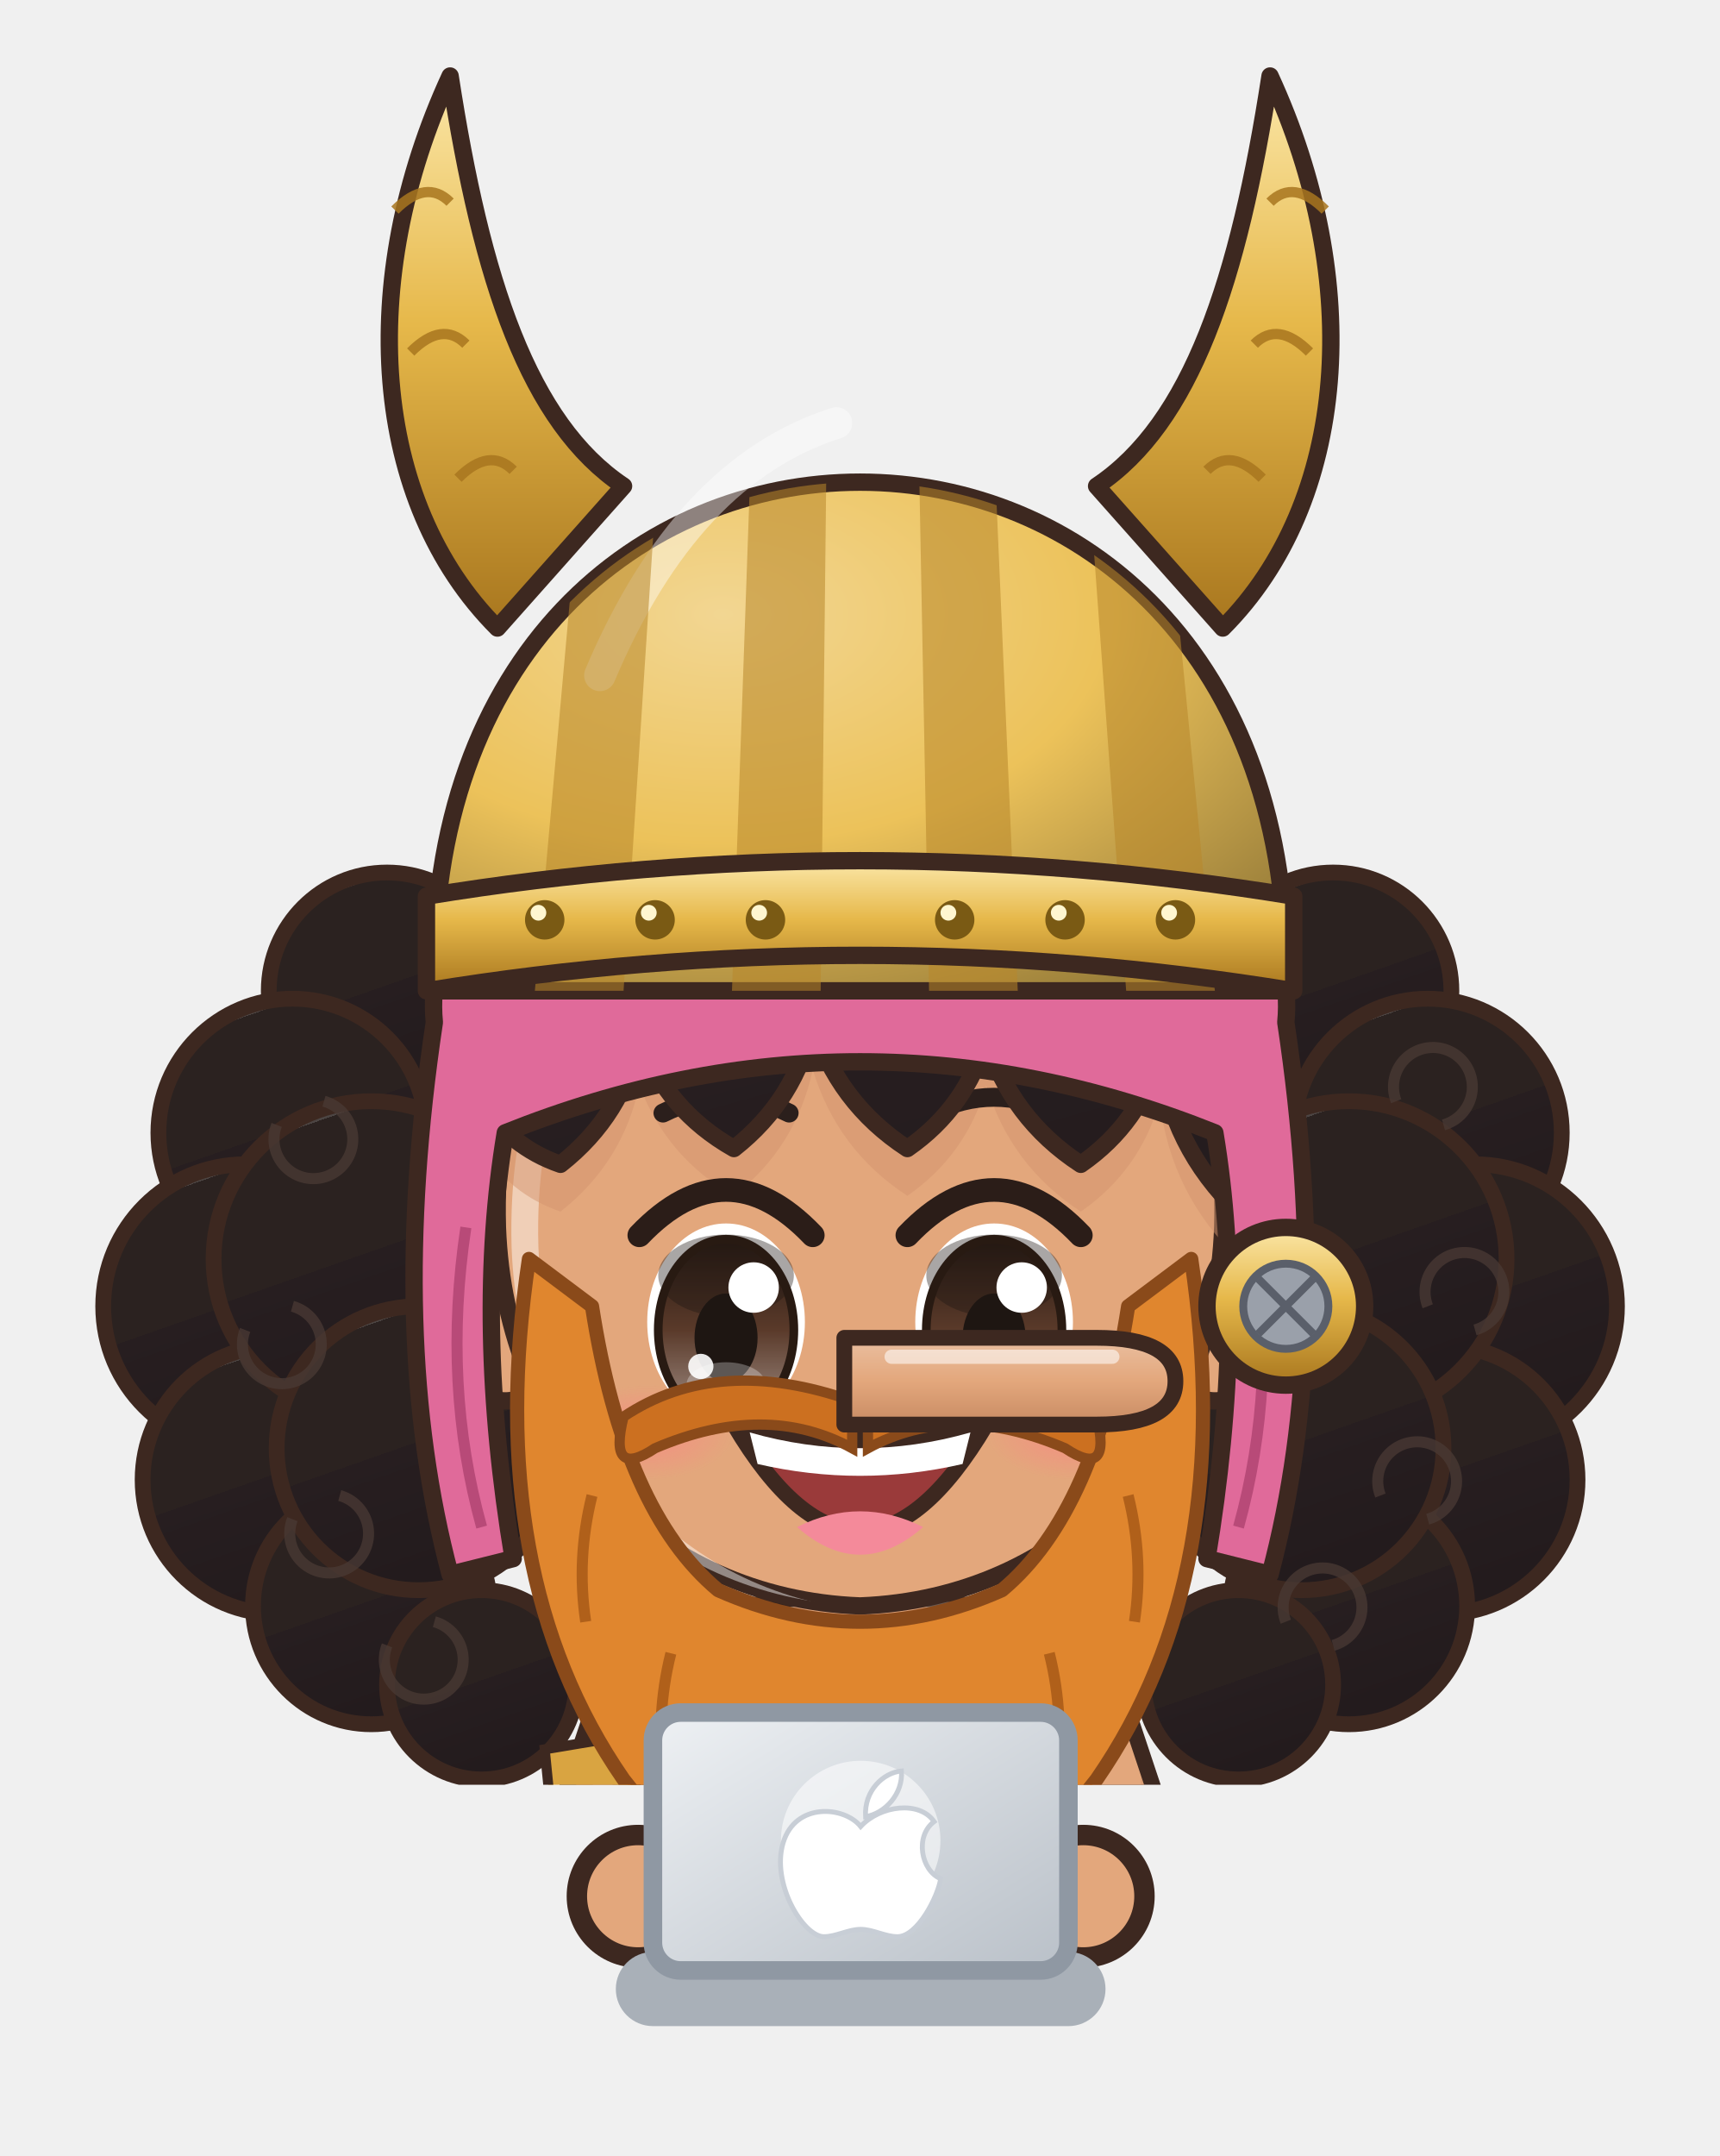
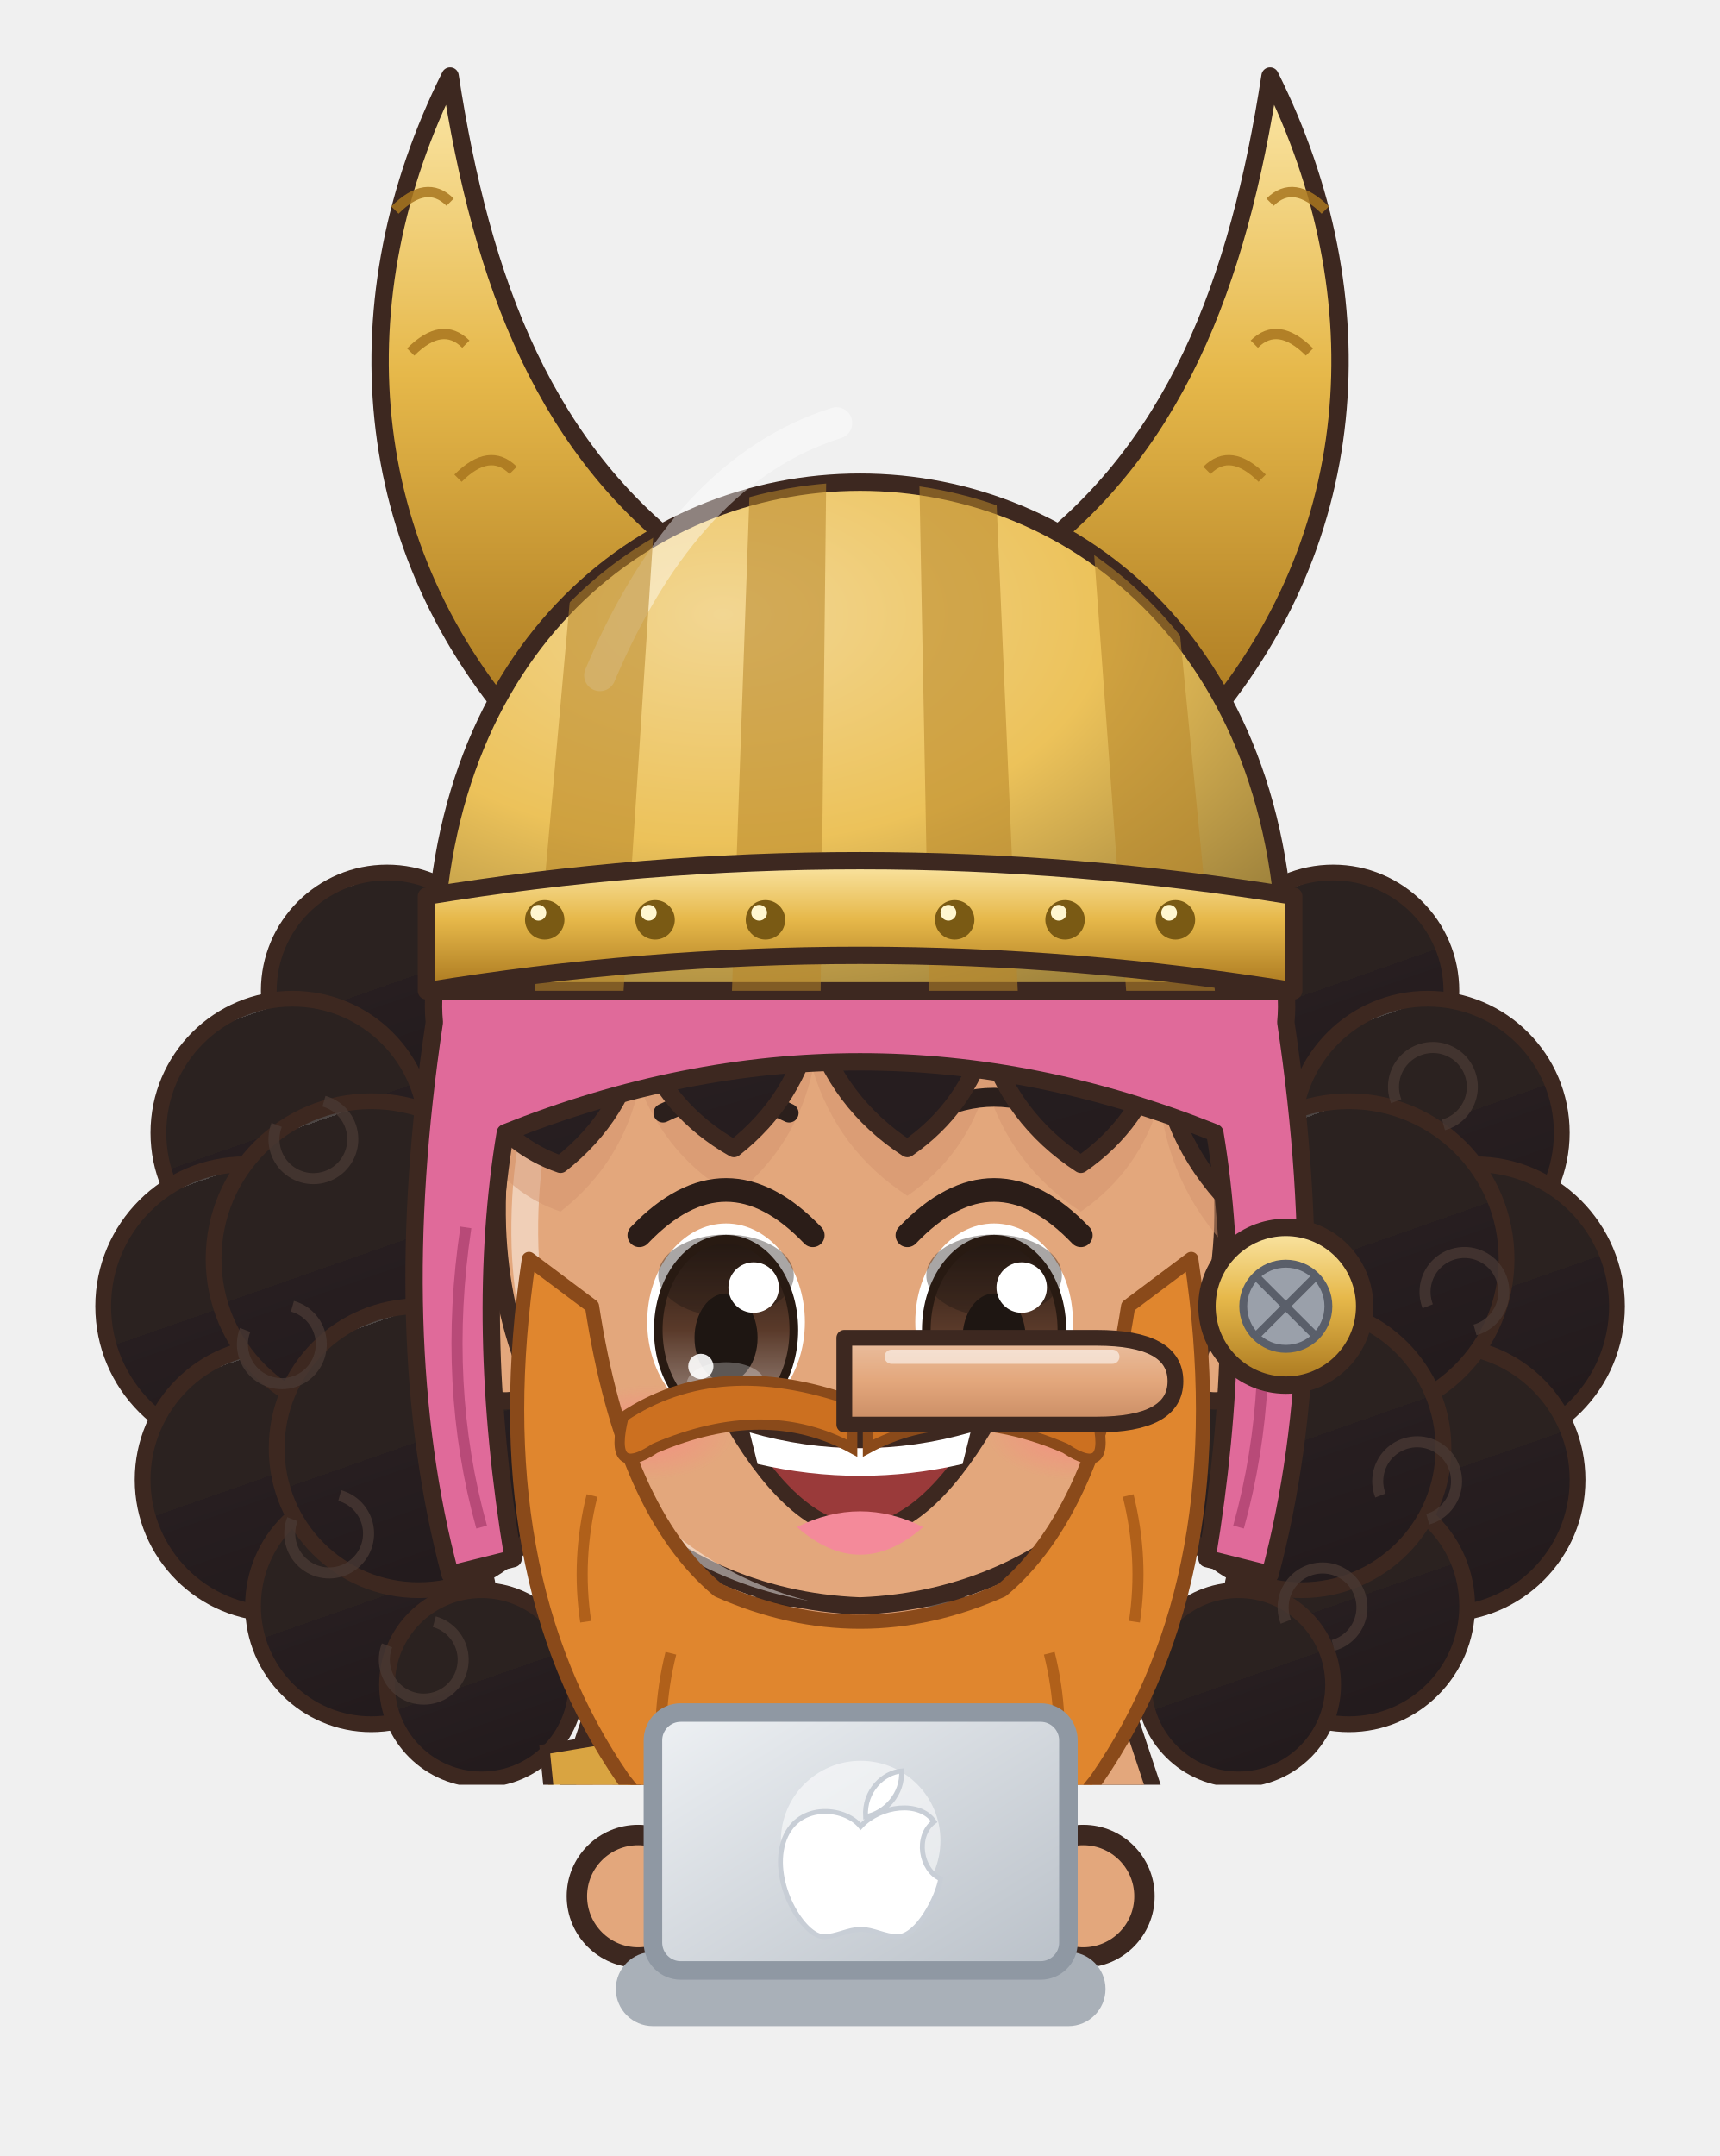
<svg xmlns="http://www.w3.org/2000/svg" viewBox="161.6 201.8 92.7 116.2" width="92.7" height="116.2">
  <svg x="161.6" y="201.8" viewBox="-120 -180 240 248.94" width="92.736" height="96.192">
    <defs>
      <linearGradient id="hair17" x1="0" y1="0" x2=".35" y2="1">
        <stop offset="0" stop-color="#4c4543" />
        <stop offset=".16" stop-color="#4c4543" />
        <stop offset=".16" stop-color="#2b2220" />
        <stop offset=".58" stop-color="#2b2220" />
        <stop offset=".58" stop-color="#271e20" />
        <stop offset="1" stop-color="#231b1d" />
      </linearGradient>
      <radialGradient id="skin17" cx=".4" cy=".32" r=".85">
        <stop offset="0" stop-color="#e3a77c" />
        <stop offset=".84" stop-color="#e3a77c" />
        <stop offset=".84" stop-color="#db9e75" />
        <stop offset="1" stop-color="#db9e75" />
      </radialGradient>
      <linearGradient id="cloth17" x1="0" y1="0" x2=".45" y2="1">
        <stop offset="0" stop-color="#e7b590" />
        <stop offset=".16" stop-color="#e7b590" />
        <stop offset=".16" stop-color="#e3a77c" />
        <stop offset=".6" stop-color="#e3a77c" />
        <stop offset=".6" stop-color="#be8b6b" />
        <stop offset="1" stop-color="#ae7f62" />
      </linearGradient>
      <linearGradient id="iris17" x1="0" y1="0" x2="0" y2="1">
        <stop offset="0" stop-color="#281a12" />
        <stop offset=".5" stop-color="#5a3a2a" />
        <stop offset="1" stop-color="#a49289" />
      </linearGradient>
      <linearGradient id="gold17" x1="0" y1="0" x2="1" y2="1">
        <stop offset="0" stop-color="#f6d27a" />
        <stop offset=".55" stop-color="#d9a63a" />
        <stop offset="1" stop-color="#a8761e" />
      </linearGradient>
      <linearGradient id="steel17" x1="0" y1="0" x2="1" y2="1">
        <stop offset="0" stop-color="#e4e8ee" />
        <stop offset=".5" stop-color="#9aa3ad" />
        <stop offset="1" stop-color="#5a606a" />
      </linearGradient>
      <linearGradient id="beard17" x1="0" y1="0" x2="0" y2="1">
        <stop offset="0" stop-color="#e6e6ea" />
        <stop offset="1" stop-color="#b8b8c2" />
      </linearGradient>
      <radialGradient id="hawkiris17" cx=".45" cy=".4" r=".7">
        <stop offset="0" stop-color="#ffe27a" />
        <stop offset=".6" stop-color="#e8a52a" />
        <stop offset="1" stop-color="#9a5a12" />
      </radialGradient>
      <linearGradient id="straw17" x1="0" y1="0" x2=".3" y2="1">
        <stop offset="0" stop-color="#ffe7aa" />
        <stop offset=".16" stop-color="#ffe7aa" />
        <stop offset=".16" stop-color="#ffe39a" />
        <stop offset=".58" stop-color="#ffe39a" />
        <stop offset=".58" stop-color="#e9b456" />
        <stop offset="1" stop-color="#d6a54f" />
      </linearGradient>
      <radialGradient id="blush17">
        <stop offset="0" stop-color="#ff7f86" stop-opacity=".9" />
        <stop offset="1" stop-color="#ff7f86" stop-opacity="0" />
      </radialGradient>
      <pattern id="stripe17" width="12" height="10" patternUnits="userSpaceOnUse">
        <rect width="6" height="10" fill="#e05a7a" />
        <rect x="6" width="6" height="10" fill="#5a3aa0" />
      </pattern>
      <clipPath id="face17">
        <path d="M -46,-4 C -47,-38 -25,-55 0,-55 C 25,-55 47,-38 46,-4 C 45,23 26,43 0,44 C -26,43 -45,23 -46,-4 Z" />
      </clipPath>
      <clipPath id="torso17">
        <path d="M -30,50 C -34,68 -28,94 -26,124 L 26,124 C 28,94 34,68 30,50 C 18,40 -18,40 -30,50 Z" />
      </clipPath>
    </defs>
    <ellipse cx="0" cy="208" rx="42" ry="7" fill="#000000" opacity=".16" />
    <g transform="translate(0,44.0) scale(1.100,1.100) translate(0,-44)">
      <circle cx="-60" cy="-34" r="15" fill="url(#hair17)" stroke="#3d2820" stroke-width="2" stroke-linejoin="round" />
      <circle cx="-72" cy="-16" r="17" fill="url(#hair17)" stroke="#3d2820" stroke-width="2" stroke-linejoin="round" />
      <circle cx="-78" cy="6" r="18" fill="url(#hair17)" stroke="#3d2820" stroke-width="2" stroke-linejoin="round" />
      <circle cx="-74" cy="28" r="17" fill="url(#hair17)" stroke="#3d2820" stroke-width="2" stroke-linejoin="round" />
      <circle cx="-62" cy="44" r="15" fill="url(#hair17)" stroke="#3d2820" stroke-width="2" stroke-linejoin="round" />
      <circle cx="-48" cy="54" r="12" fill="url(#hair17)" stroke="#3d2820" stroke-width="2" stroke-linejoin="round" />
      <circle cx="-62" cy="0" r="20" fill="url(#hair17)" stroke="#3d2820" stroke-width="2" stroke-linejoin="round" />
      <circle cx="-56" cy="24" r="18" fill="url(#hair17)" stroke="#3d2820" stroke-width="2" stroke-linejoin="round" />
      <path d="M -68,-20 a 5,5 0 1 1 -6,3" stroke="#4a3a34" stroke-width="1.4" fill="none" opacity=".75" />
      <path d="M -72,6 a 5,5 0 1 1 -6,3" stroke="#4a3a34" stroke-width="1.4" fill="none" opacity=".75" />
      <path d="M -66,30 a 5,5 0 1 1 -6,3" stroke="#4a3a34" stroke-width="1.4" fill="none" opacity=".75" />
      <path d="M -54,46 a 5,5 0 1 1 -6,3" stroke="#4a3a34" stroke-width="1.4" fill="none" opacity=".75" />
      <circle cx="60" cy="-34" r="15" fill="url(#hair17)" stroke="#3d2820" stroke-width="2" stroke-linejoin="round" />
      <circle cx="72" cy="-16" r="17" fill="url(#hair17)" stroke="#3d2820" stroke-width="2" stroke-linejoin="round" />
      <circle cx="78" cy="6" r="18" fill="url(#hair17)" stroke="#3d2820" stroke-width="2" stroke-linejoin="round" />
      <circle cx="74" cy="28" r="17" fill="url(#hair17)" stroke="#3d2820" stroke-width="2" stroke-linejoin="round" />
      <circle cx="62" cy="44" r="15" fill="url(#hair17)" stroke="#3d2820" stroke-width="2" stroke-linejoin="round" />
      <circle cx="48" cy="54" r="12" fill="url(#hair17)" stroke="#3d2820" stroke-width="2" stroke-linejoin="round" />
      <circle cx="62" cy="0" r="20" fill="url(#hair17)" stroke="#3d2820" stroke-width="2" stroke-linejoin="round" />
      <circle cx="56" cy="24" r="18" fill="url(#hair17)" stroke="#3d2820" stroke-width="2" stroke-linejoin="round" />
      <path d="M 68,-20 a 5,5 0 1 1 6,3" stroke="#4a3a34" stroke-width="1.4" fill="none" opacity=".75" />
      <path d="M 72,6 a 5,5 0 1 1 6,3" stroke="#4a3a34" stroke-width="1.4" fill="none" opacity=".75" />
      <path d="M 66,30 a 5,5 0 1 1 6,3" stroke="#4a3a34" stroke-width="1.4" fill="none" opacity=".75" />
      <path d="M 54,46 a 5,5 0 1 1 6,3" stroke="#4a3a34" stroke-width="1.4" fill="none" opacity=".75" />
    </g>
    <g transform="translate(0,205) scale(1,1) translate(0,-205)">
      <path d="M -24,118 Q -32,150 -25,176 L -1,176 Q 6,150 -2,118 Z" fill="url(#stripe17)" stroke="#3d2820" stroke-width="2.2" stroke-linejoin="round" />
      <path d="M -22,172 Q -24,186.0 -22,200 L -4,200 Q -2,186.0 -4,172 Z" fill="#8a5a3a" stroke="#3d2820" stroke-width="2.2" stroke-linejoin="round" />
      <path d="M -18,176 L -18,196" stroke="#ffffff" stroke-width="2" opacity=".18" />
      <path d="M -30.5,172.0 L -23.0,181.1 L -18.0,177.3 L -13.0,180.6 L -8.0,177.2 L -3.0,181.7 L 4.5,172.0 L -3.0,165.3 L -8.0,167.9 L -13.0,164.3 L -18.0,168.0 L -23.0,164.9 Z" fill="#c9a878" stroke="#887251" stroke-width="1.5" stroke-linejoin="round" />
      <path d="M -25.0,170.4 q 2.0,3.0 4.0,4.0" stroke="#887251" stroke-width="1.1" fill="none" opacity=".55" />
      <path d="M -23.0,174.7 l 4.0,0.0" stroke="#dbc6a7" stroke-width="1.6" stroke-linecap="round" opacity=".7" />
      <path d="M -10.0,170.2 q 2.0,3.0 4.0,4.0" stroke="#887251" stroke-width="1.1" fill="none" opacity=".55" />
      <ellipse cx="-13" cy="205" rx="14" ry="7" fill="#8a5a3a" stroke="#3d2820" stroke-width="2.2" stroke-linejoin="round" />
      <ellipse cx="-17" cy="202.5" rx="5" ry="2" fill="#ffffff" opacity=".3" />
      <path d="M 2,118 Q -6,150 1,176 L 25,176 Q 32,150 24,118 Z" fill="url(#stripe17)" stroke="#3d2820" stroke-width="2.2" stroke-linejoin="round" />
      <path d="M 4,172 Q 2,186.0 4,200 L 22,200 Q 24,186.0 22,172 Z" fill="#8a5a3a" stroke="#3d2820" stroke-width="2.2" stroke-linejoin="round" />
      <path d="M 8,176 L 8,196" stroke="#ffffff" stroke-width="2" opacity=".18" />
      <path d="M -4.5,172.0 L 3.0,179.9 L 8.0,177.0 L 13.0,180.4 L 18.0,177.1 L 23.0,181.0 L 30.5,172.0 L 23.0,165.3 L 18.0,167.7 L 13.0,165.2 L 8.0,167.4 L 3.0,164.7 Z" fill="#c9a878" stroke="#887251" stroke-width="1.5" stroke-linejoin="round" />
      <path d="M 1.0,169.5 q 2.0,3.0 4.0,4.0" stroke="#887251" stroke-width="1.1" fill="none" opacity=".55" />
      <path d="M 3.0,174.7 l 4.0,0.0" stroke="#dbc6a7" stroke-width="1.6" stroke-linecap="round" opacity=".7" />
      <path d="M 16.0,173.2 q 2.0,3.0 4.0,4.0" stroke="#887251" stroke-width="1.1" fill="none" opacity=".55" />
      <ellipse cx="13" cy="205" rx="14" ry="7" fill="#8a5a3a" stroke="#3d2820" stroke-width="2.2" stroke-linejoin="round" />
      <ellipse cx="9" cy="202.5" rx="5" ry="2" fill="#ffffff" opacity=".3" />
      <path d="M -30,50 C -34,68 -28,94 -26,124 L 26,124 C 28,94 34,68 30,50 C 18,40 -18,40 -30,50 Z" fill="url(#skin17)" stroke="#3d2820" stroke-width="2.2" stroke-linejoin="round" />
      <path d="M -8,72 Q -6,82 -8,92 M 8,72 Q 6,82 8,92" stroke="#b18060" stroke-width="1.6" fill="none" />
      <g clip-path="url(#torso17)">
        <path d="M -30,50 C -34,68 -28,94 -26,124 L 26,124 C 28,94 34,68 30,50 C 18,40 -18,40 -30,50 Z" transform="translate(4,3)" fill="none" stroke="#ffffff" stroke-width="5" opacity=".3" />
        <path d="M -30,50 C -34,68 -28,94 -26,124 L 26,124 C 28,94 34,68 30,50 C 18,40 -18,40 -30,50 Z" transform="translate(-6,-2)" fill="none" stroke="#000000" stroke-width="9" opacity=".13" />
      </g>
      <path d="M -22,60 Q -12,70 -2,64 M 2,64 Q 12,70 22,60" stroke="#b18060" stroke-width="1.6" fill="none" stroke-linecap="round" />
      <path d="M 0,70 L 0,98 M -8,78 Q -4,80 -1,78 M 1,78 Q 4,80 8,78 M -8,88 Q -4,90 -1,88 M 1,88 Q 4,90 8,88" stroke="#b18060" stroke-width="1.2" fill="none" opacity=".75" />
      <path d="M -16,46 L -14,104" stroke="#3d2820" stroke-width="8" />
      <path d="M -16,46 L -14,104" stroke="#5a3aa0" stroke-width="5" />
      <path d="M 16,46 L 14,104" stroke="#3d2820" stroke-width="8" />
      <path d="M 16,46 L 14,104" stroke="#5a3aa0" stroke-width="5" />
      <rect x="-29" y="103" width="58" height="10" fill="#1f1d26" stroke="#3d2820" stroke-width="1.8" />
      <rect x="-6" y="102" width="12" height="12" rx="1.5" fill="none" stroke="#e6c25a" stroke-width="2.4" />
      <path d="M -26,48 L 30,112" stroke="#3d2820" stroke-width="7" stroke-linecap="round" />
      <path d="M -26,48 L 30,112" stroke="#9aa0aa" stroke-width="4.4" stroke-linecap="round" />
      <path d="M 20,104 L 36,116" stroke="#8a8f9a" stroke-width="2.4" />
      <ellipse cx="38" cy="126" rx="11" ry="12" fill="#d0402c" stroke="#3d2820" stroke-width="1.8" stroke-linejoin="round" />
      <path d="M 30,120 Q 38,116 46,120" stroke="#8a2a1a" stroke-width="1.6" fill="none" />
      <path d="M -28,54 L -38,84 L -31,102" stroke="#3d2820" stroke-width="17" fill="none" stroke-linecap="round" stroke-linejoin="round" />
      <path d="M -28,54 L -38,84 L -31,102" stroke="url(#skin17)" stroke-width="12.6" fill="none" stroke-linecap="round" stroke-linejoin="round" />
      <path d="M -28,54 L -38,84 L -31,102" transform="translate(-2.6,-1)" stroke="#ffffff" stroke-width="2.6" fill="none" stroke-linecap="round" stroke-linejoin="round" opacity=".28" />
      <path d="M -25.3,95.6 L -39.5,101.2" stroke="#3d2820" stroke-width="8.4" stroke-linecap="round" />
      <path d="M -25.3,95.6 L -39.5,101.2" stroke="#1f1d26" stroke-width="6" stroke-linecap="round" />
      <circle cx="-27.7" cy="96.6" r="1.3" fill="#c9ced6" />
      <circle cx="-32.4" cy="98.4" r="1.3" fill="#c9ced6" />
      <circle cx="-37.1" cy="100.2" r="1.3" fill="#c9ced6" />
      <path d="M 28,54 L 38,84 L 31,102" stroke="#3d2820" stroke-width="17" fill="none" stroke-linecap="round" stroke-linejoin="round" />
      <path d="M 28,54 L 38,84 L 31,102" stroke="url(#skin17)" stroke-width="12.6" fill="none" stroke-linecap="round" stroke-linejoin="round" />
      <path d="M 28,54 L 38,84 L 31,102" transform="translate(-2.6,-1)" stroke="#ffffff" stroke-width="2.6" fill="none" stroke-linecap="round" stroke-linejoin="round" opacity=".28" />
      <path d="M 39.5,101.2 L 25.3,95.6" stroke="#3d2820" stroke-width="8.4" stroke-linecap="round" />
      <path d="M 39.5,101.2 L 25.3,95.6" stroke="#1f1d26" stroke-width="6" stroke-linecap="round" />
      <circle cx="37.1" cy="100.2" r="1.3" fill="#c9ced6" />
      <circle cx="32.4" cy="98.4" r="1.3" fill="#c9ced6" />
      <circle cx="27.7" cy="96.6" r="1.3" fill="#c9ced6" />
      <circle cx="-31" cy="102" r="8.5" fill="url(#skin17)" stroke="#3d2820" stroke-width="2.2" />
      <circle cx="31" cy="102" r="8.5" fill="url(#skin17)" stroke="#3d2820" stroke-width="2.2" />
      <path d="M -44,64 L -32,62 L -31,72 L -43,74 Z" fill="#d9a441" stroke="#3d2820" stroke-width="1.4" />
      <path d="M -10,34 L 10,34 L 9,46 Q 0,50 -9,46 Z" fill="#db9e75" />
    </g>
    <g transform="translate(0,44.0) scale(1.100,1.100) translate(0,-44)">
      <ellipse cx="-45" cy="8" rx="7" ry="10" fill="url(#skin17)" stroke="#3d2820" stroke-width="2.2" stroke-linejoin="round" />
      <ellipse cx="45" cy="8" rx="7" ry="10" fill="url(#skin17)" stroke="#3d2820" stroke-width="2.2" stroke-linejoin="round" />
      <path d="M -46,-4 C -47,-38 -25,-55 0,-55 C 25,-55 47,-38 46,-4 C 45,23 26,43 0,44 C -26,43 -45,23 -46,-4 Z" fill="url(#skin17)" stroke="#3d2820" stroke-width="2.2" stroke-linejoin="round" />
      <g clip-path="url(#face17)">
        <path d="M -46,-4 C -47,-38 -25,-55 0,-55 C 25,-55 47,-38 46,-4 C 45,23 26,43 0,44 C -26,43 -45,23 -46,-4 Z" transform="translate(3.5,2.5)" fill="none" stroke="#ffffff" stroke-width="3.4" opacity=".45" />
      </g>
      <g clip-path="url(#face17)">
        <path d="M -53,14 C -60,-46 -28,-72 0,-72 C 28,-72 60,-46 53,14 L 48,-6 Q 39.4,-14.2 38,-26 Q 35.5,-17.2 28,-12 Q 19.1,-17.8 16,-28 Q 13.5,-19.2 6,-14 Q -2.9,-19.8 -6,-30 Q -8.1,-20.2 -16,-14 Q -24.5,-18.8 -28,-28 Q -30.1,-18.2 -38,-12 Q -44.4,-14.2 -48,-20 Q -44.4,-2.1 -53,14 Z" transform="translate(0,6)" fill="#d3946e" opacity=".5" />
      </g>
      <ellipse cx="-17" cy="8" rx="10" ry="12.5" fill="#ffffff" />
      <ellipse cx="-17" cy="9" rx="8.6" ry="11.5" fill="url(#iris17)" />
      <ellipse cx="-17" cy="2.1" rx="8.6" ry="5.2" fill="#1e1612" opacity=".38" />
      <ellipse cx="-17" cy="9" rx="8.6" ry="11.5" fill="none" stroke="#281a12" stroke-width="1.1" />
      <ellipse cx="-17" cy="10" rx="4" ry="5.625" fill="#1e1612" />
      <ellipse cx="-17" cy="15.9" rx="5" ry="2.8" fill="#ffffff" opacity=".28" />
      <circle cx="-13.5" cy="3.625" r="3.2" fill="#ffffff" />
      <circle cx="-20.2" cy="13.625" r="1.6" fill="#ffffff" opacity=".9" />
      <path d="M -28,-3.0 Q -17,-14.5 -6,-3.0" stroke="#2b1d18" stroke-width="3" fill="none" stroke-linecap="round" />
      <path d="M -25,-18.5 Q -17,-22.5 -9,-18.5" stroke="#2b1f1c" stroke-width="2.4" fill="none" stroke-linecap="round" />
      <ellipse cx="17" cy="8" rx="10" ry="12.5" fill="#ffffff" />
      <ellipse cx="17" cy="9" rx="8.6" ry="11.5" fill="url(#iris17)" />
      <ellipse cx="17" cy="2.1" rx="8.6" ry="5.2" fill="#1e1612" opacity=".38" />
      <ellipse cx="17" cy="9" rx="8.6" ry="11.5" fill="none" stroke="#281a12" stroke-width="1.1" />
      <ellipse cx="17" cy="10" rx="4" ry="5.625" fill="#1e1612" />
      <ellipse cx="17" cy="15.9" rx="5" ry="2.8" fill="#ffffff" opacity=".28" />
      <circle cx="20.5" cy="3.625" r="3.2" fill="#ffffff" />
      <circle cx="13.8" cy="13.625" r="1.6" fill="#ffffff" opacity=".9" />
      <path d="M 6,-3.0 Q 17,-14.5 28,-3.0" stroke="#2b1d18" stroke-width="3" fill="none" stroke-linecap="round" />
      <path d="M 9,-18.5 Q 17,-22.5 25,-18.5" stroke="#2b1f1c" stroke-width="2.4" fill="none" stroke-linecap="round" />
      <path d="M -16,21 Q 0,48 16,21 Q 0,25 -16,21 Z" fill="#9a3a3a" stroke="#3d2820" stroke-width="2" stroke-linejoin="round" />
      <path d="M -8,34 Q 0,41 8,34 Q 0,30 -8,34 Z" fill="#f48a9a" />
      <path d="M -14,22 Q 0,26 14,22 L 13,26 Q 0,29 -13,26 Z" fill="#ffffff" />
      <ellipse cx="-27" cy="22" rx="11" ry="6" fill="url(#blush17)" opacity="0.70" />
      <ellipse cx="27" cy="22" rx="11" ry="6" fill="url(#blush17)" opacity="0.70" />
      <path d="M -42,0 Q -48,40 -30,66 Q -16,84 0,92 Q 16,84 30,66 Q 48,40 42,0 L 34,6 Q 30,32 18,42 Q 0,50 -18,42 Q -30,32 -34,6 Z" fill="#e0862e" stroke="#8a4a1a" stroke-width="1.8" stroke-linejoin="round" />
      <path d="M -1,24 Q -12,18 -26,24 Q -32,28 -30,20 Q -18,12 -1,18 Z M 1,24 Q 12,18 26,24 Q 32,28 30,20 Q 18,12 1,18 Z" fill="#cc7020" stroke="#8a4a1a" stroke-width="1.3" />
      <path d="M -34,30 q -2,8 -0.8,16" stroke="#b0601a" stroke-width="1.4" fill="none" />
      <path d="M -24,50 q -2,8 -0.8,16" stroke="#b0601a" stroke-width="1.4" fill="none" />
      <path d="M -10,62 q -1,8 -0.4,16" stroke="#b0601a" stroke-width="1.4" fill="none" />
      <path d="M 10,62 q 1,8 0.4,16" stroke="#b0601a" stroke-width="1.4" fill="none" />
      <path d="M 24,50 q 2,8 0.8,16" stroke="#b0601a" stroke-width="1.4" fill="none" />
      <path d="M 34,30 q 2,8 0.8,16" stroke="#b0601a" stroke-width="1.4" fill="none" />
      <path d="M 0,68 q 0,8 0.0,16" stroke="#b0601a" stroke-width="1.4" fill="none" />
      <defs>
        <linearGradient id="ns17" x1="0" y1="0" x2="0" y2="1">
          <stop offset="0" stop-color="#eabfa0" />
          <stop offset=".5" stop-color="#e3a77c" />
          <stop offset="1" stop-color="#c88b63" />
        </linearGradient>
      </defs>
      <path d="M -2,10 L 30,10 Q 40,10 40,15.5 Q 40,21 30,21 L -2,21 Z" fill="url(#ns17)" stroke="#3d2820" stroke-width="2" stroke-linejoin="round" />
      <path d="M -2,10.6 L -2,20.4" stroke="url(#ns17)" stroke-width="3" />
      <path d="M 4,12.4 L 32,12.4" stroke="#ffffff" stroke-width="1.8" stroke-linecap="round" opacity=".55" />
      <path d="M -53,14 C -60,-46 -28,-72 0,-72 C 28,-72 60,-46 53,14 L 48,-6 Q 39.4,-14.2 38,-26 Q 35.5,-17.2 28,-12 Q 19.1,-17.8 16,-28 Q 13.5,-19.2 6,-14 Q -2.9,-19.8 -6,-30 Q -8.1,-20.2 -16,-14 Q -24.5,-18.8 -28,-28 Q -30.1,-18.2 -38,-12 Q -44.4,-14.2 -48,-20 Q -44.4,-2.1 -53,14 Z" fill="url(#hair17)" stroke="#3d2820" stroke-width="2.2" stroke-linejoin="round" />
      <defs>
        <linearGradient id="hg17" x1="0" y1="0" x2="0" y2="1">
          <stop offset="0" stop-color="#fbe7a8" />
          <stop offset=".45" stop-color="#e6b84a" />
          <stop offset="1" stop-color="#a8761e" />
        </linearGradient>
        <linearGradient id="hh17" x1="0" y1="1" x2="1" y2="0">
          <stop offset="0" stop-color="#bdb6a4" />
          <stop offset=".55" stop-color="#f2eee4" />
          <stop offset="1" stop-color="#ffffff" />
        </linearGradient>
        <linearGradient id="hk17" x1="0" y1="1" x2="1" y2="0">
          <stop offset="0" stop-color="#2a2e38" />
          <stop offset=".6" stop-color="#4a4f5c" />
          <stop offset="1" stop-color="#6a707e" />
        </linearGradient>
      </defs>
      <path d="M -54,-30 C -58,-72 58,-72 54,-30 Q 60,10 52,40 L 44,38 Q 49,8 45,-16 Q 0,-34 -45,-16 Q -49,8 -44,38 L -52,40 Q -60,10 -54,-30 Z" fill="#e06a9a" stroke="#3d2820" stroke-width="2.2" stroke-linejoin="round" />
      <path d="M -50,-4 Q -53,16 -48,34 M 50,-4 Q 53,16 48,34" stroke="#b84a78" stroke-width="1.4" fill="none" />
      <circle cx="54" cy="6" r="10" fill="url(#hg17)" stroke="#3d2820" stroke-width="2.2" stroke-linejoin="round" />
      <circle cx="54" cy="6" r="5.4" fill="#9aa0aa" stroke="#5a5f6a" stroke-width="1" />
      <path d="M 50.5,2.5 L 57.5,9.5 M 57.5,2.5 L 50.5,9.5" stroke="#5a5f6a" stroke-width="1" />
-       <path d="M -46,-80 C -62,-96 -64,-124 -52,-150 C -48,-124 -42,-106 -30,-98 Z" fill="url(#hg17)" stroke="#3d2820" stroke-width="2.2" stroke-linejoin="round" />
+       <path d="M -42,-66 C -64,-90 -66,-122 -52,-150 C -48,-124 -40,-102 -20,-88 Z" fill="url(#hg17)" stroke="#3d2820" stroke-width="2.2" stroke-linejoin="round" />
      <path d="M -44,-100 q -3,-3 -7,1" stroke="#a8761e" stroke-width="1.3" fill="none" opacity=".85" />
      <path d="M -50,-116 q -3,-3 -7,1" stroke="#a8761e" stroke-width="1.3" fill="none" opacity=".85" />
      <path d="M -52,-134 q -3,-3 -7,1" stroke="#a8761e" stroke-width="1.3" fill="none" opacity=".85" />
-       <path d="M 46,-80 C 62,-96 64,-124 52,-150 C 48,-124 42,-106 30,-98 Z" fill="url(#hg17)" stroke="#3d2820" stroke-width="2.2" stroke-linejoin="round" />
+       <path d="M 42,-66 C 64,-90 66,-122 52,-150 C 48,-124 40,-102 20,-88 Z" fill="url(#hg17)" stroke="#3d2820" stroke-width="2.2" stroke-linejoin="round" />
      <path d="M 44,-100 q 3,-3 7,1" stroke="#a8761e" stroke-width="1.3" fill="none" opacity=".85" />
      <path d="M 50,-116 q 3,-3 7,1" stroke="#a8761e" stroke-width="1.3" fill="none" opacity=".85" />
      <path d="M 52,-134 q 3,-3 7,1" stroke="#a8761e" stroke-width="1.3" fill="none" opacity=".85" />
      <defs>
        <radialGradient id="hd17" cx=".34" cy=".26" r=".9">
          <stop offset="0" stop-color="#f2d692" />
          <stop offset=".5" stop-color="#ecc25a" />
          <stop offset="1" stop-color="#927837" />
        </radialGradient>
      </defs>
      <path d="M -54,-34 C -56,-120 56,-120 54,-34 Z" fill="url(#hd17)" stroke="#3d2820" stroke-width="2.2" stroke-linejoin="round" />
      <path d="M -33,-74 Q -22,-100 -3,-106" stroke="#ffffff" stroke-width="4" fill="none" stroke-linecap="round" opacity=".42" />
      <defs>
        <clipPath id="uc17">
          <path d="M -54,-34 C -56,-120 56,-120 54,-34 Z" />
        </clipPath>
      </defs>
      <g clip-path="url(#uc17)" opacity=".55">
        <path d="M -33,-126 L -24,-126 L -30.0,-34 L -41.25,-34 Z" fill="#b8862a" />
        <path d="M -13,-126 L -4,-126 L -5.0,-34 L -16.25,-34 Z" fill="#b8862a" />
        <path d="M 7,-126 L 16,-126 L 20.0,-34 L 8.75,-34 Z" fill="#b8862a" />
        <path d="M 27,-126 L 36,-126 L 45.0,-34 L 33.75,-34 Z" fill="#b8862a" />
      </g>
      <path d="M -55,-46 Q 0,-55 55,-46 L 55,-34 Q 0,-43 -55,-34 Z" fill="url(#hg17)" stroke="#3d2820" stroke-width="2.2" stroke-linejoin="round" />
      <circle cx="-40" cy="-43.0" r="2.5" fill="#7a5a14" />
      <circle cx="-40.8" cy="-43.9" r="1" fill="#fff6d0" />
      <circle cx="-26" cy="-43.0" r="2.5" fill="#7a5a14" />
      <circle cx="-26.8" cy="-43.9" r="1" fill="#fff6d0" />
      <circle cx="-12" cy="-43.0" r="2.5" fill="#7a5a14" />
      <circle cx="-12.8" cy="-43.9" r="1" fill="#fff6d0" />
      <circle cx="12" cy="-43.0" r="2.5" fill="#7a5a14" />
      <circle cx="11.2" cy="-43.9" r="1" fill="#fff6d0" />
      <circle cx="26" cy="-43.0" r="2.5" fill="#7a5a14" />
      <circle cx="25.2" cy="-43.9" r="1" fill="#fff6d0" />
      <circle cx="40" cy="-43.0" r="2.5" fill="#7a5a14" />
      <circle cx="39.2" cy="-43.9" r="1" fill="#fff6d0" />
    </g>
    <g transform="translate(0,205) scale(1,1) translate(0,-205)" />
  </svg>
  <circle cx="196.0" cy="304.0" r="3.3" fill="#e3a77c" stroke="#3d2820" stroke-width="1.1" />
  <circle cx="220.0" cy="304.0" r="3.3" fill="#e3a77c" stroke="#3d2820" stroke-width="1.1" />
  <defs>
    <linearGradient id="lp18" x1="0" y1="0" x2="1" y2="1">
      <stop offset="0" stop-color="#eef1f4" />
      <stop offset="1" stop-color="#b9c0c8" />
    </linearGradient>
  </defs>
  <rect x="194.8" y="307.0" width="26.4" height="4" rx="2" fill="#a9b0b8" />
  <rect x="196.8" y="294.1" width="22.4" height="13.9" rx="1.5" fill="url(#lp18)" stroke="#8f98a3" stroke-width="1" />
  <ellipse cx="208.0" cy="301.0" rx="4.3" ry="4.3" fill="#ffffff" opacity=".55" />
  <path d="M 0,-4 C -2,-6.5 -8,-7 -9.5,-2 C -11,3 -7,9.5 -4.5,9.5 C -3,9.5 -1.5,8.6 0,8.6 C 1.5,8.6 3,9.5 4.5,9.5 C 7,9.5 9.5,4.5 9.8,2.4 C 7.4,1.4 6.6,-2.8 9,-4.6 C 7.2,-7.2 2.4,-6.6 0,-4 Z M 0.6,-5.2 C 0.4,-8.4 2.8,-10.6 5,-10.8 C 5.2,-8 3,-5.6 0.6,-5.2 Z" transform="translate(208.0,302.0) scale(0.44)" fill="#ffffff" stroke="#c8ced6" stroke-width=".6" />
</svg>
